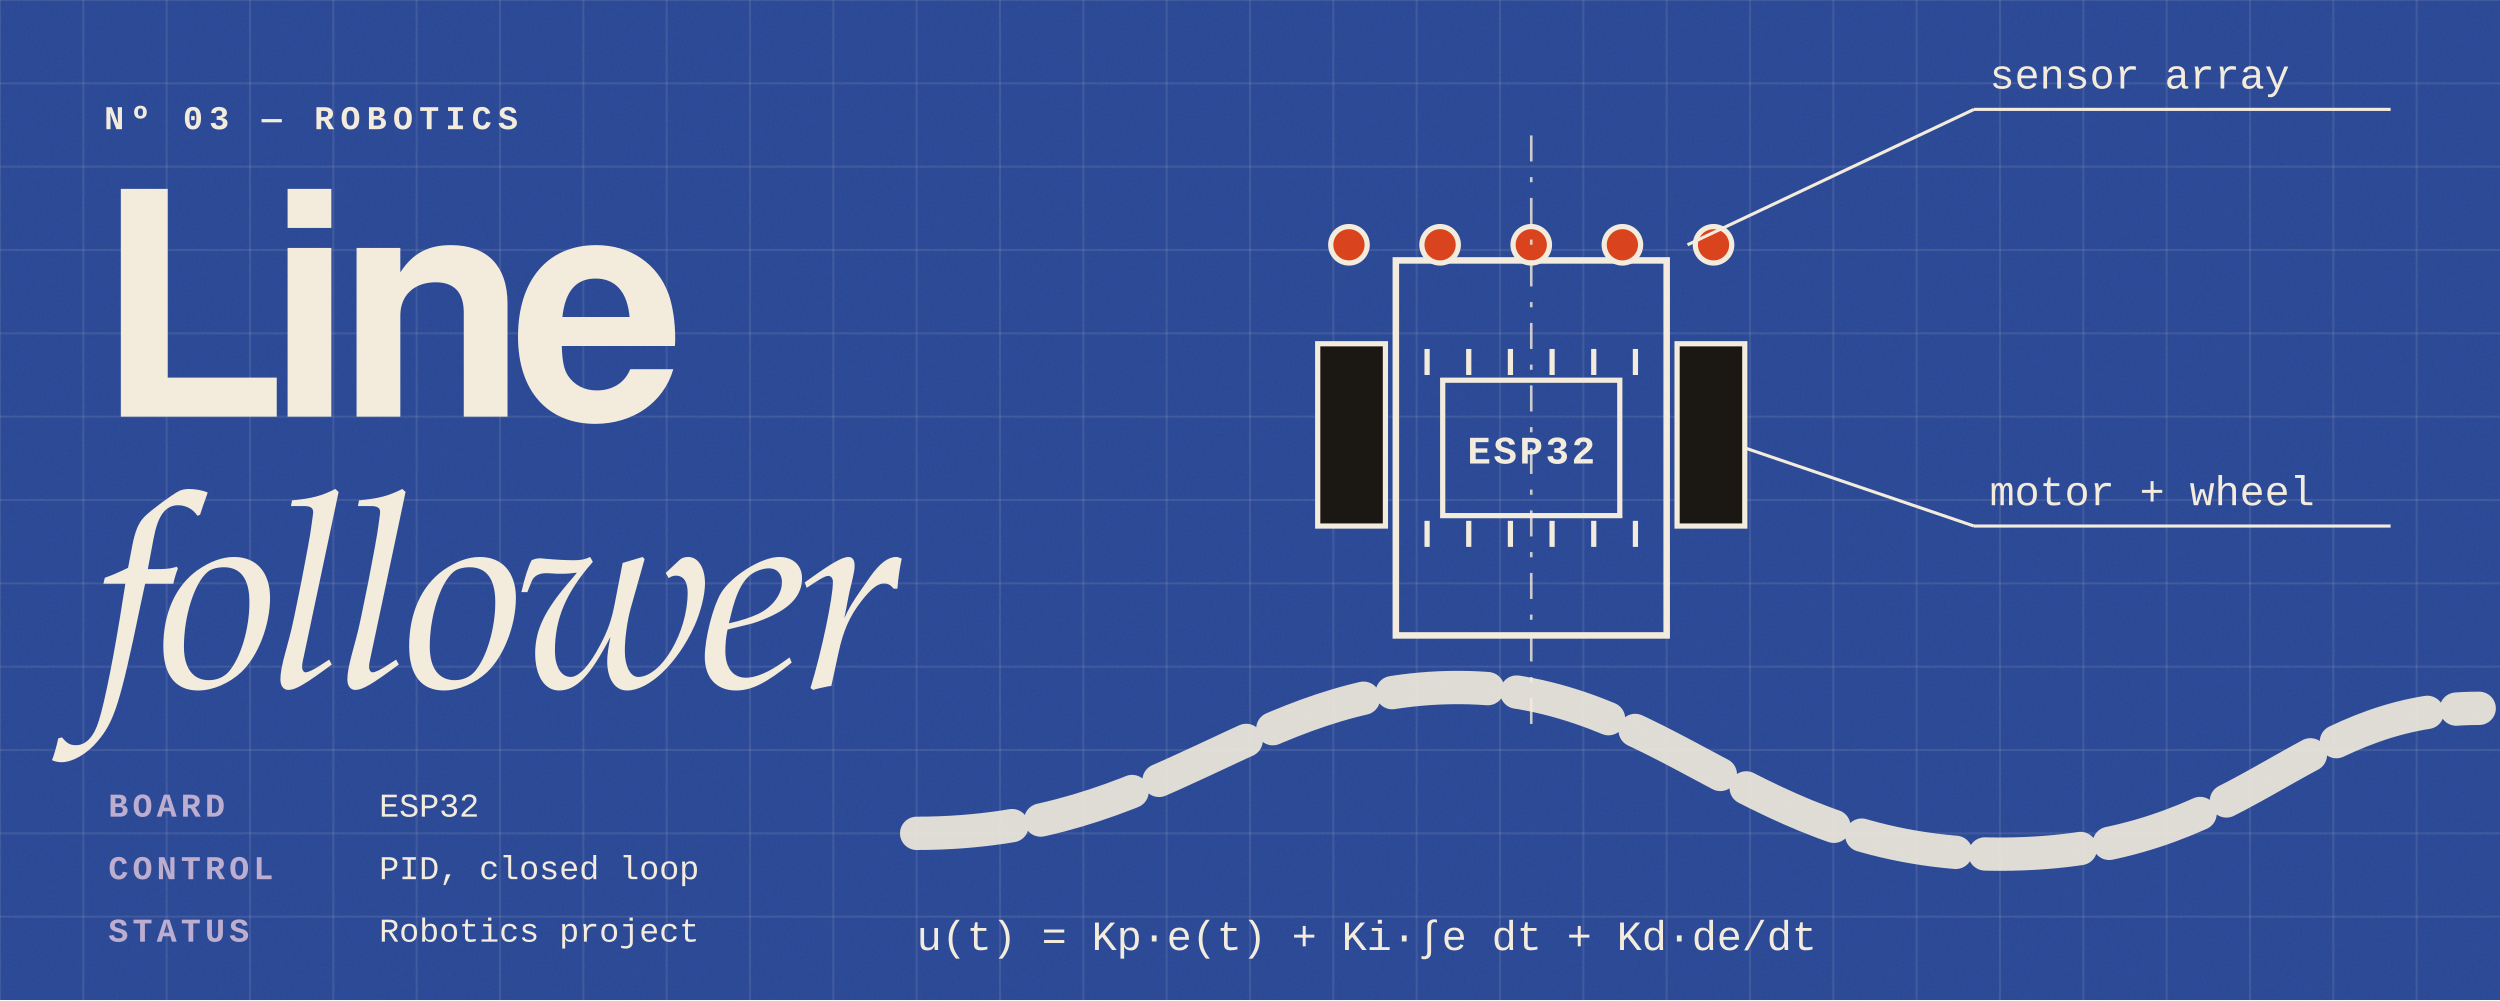
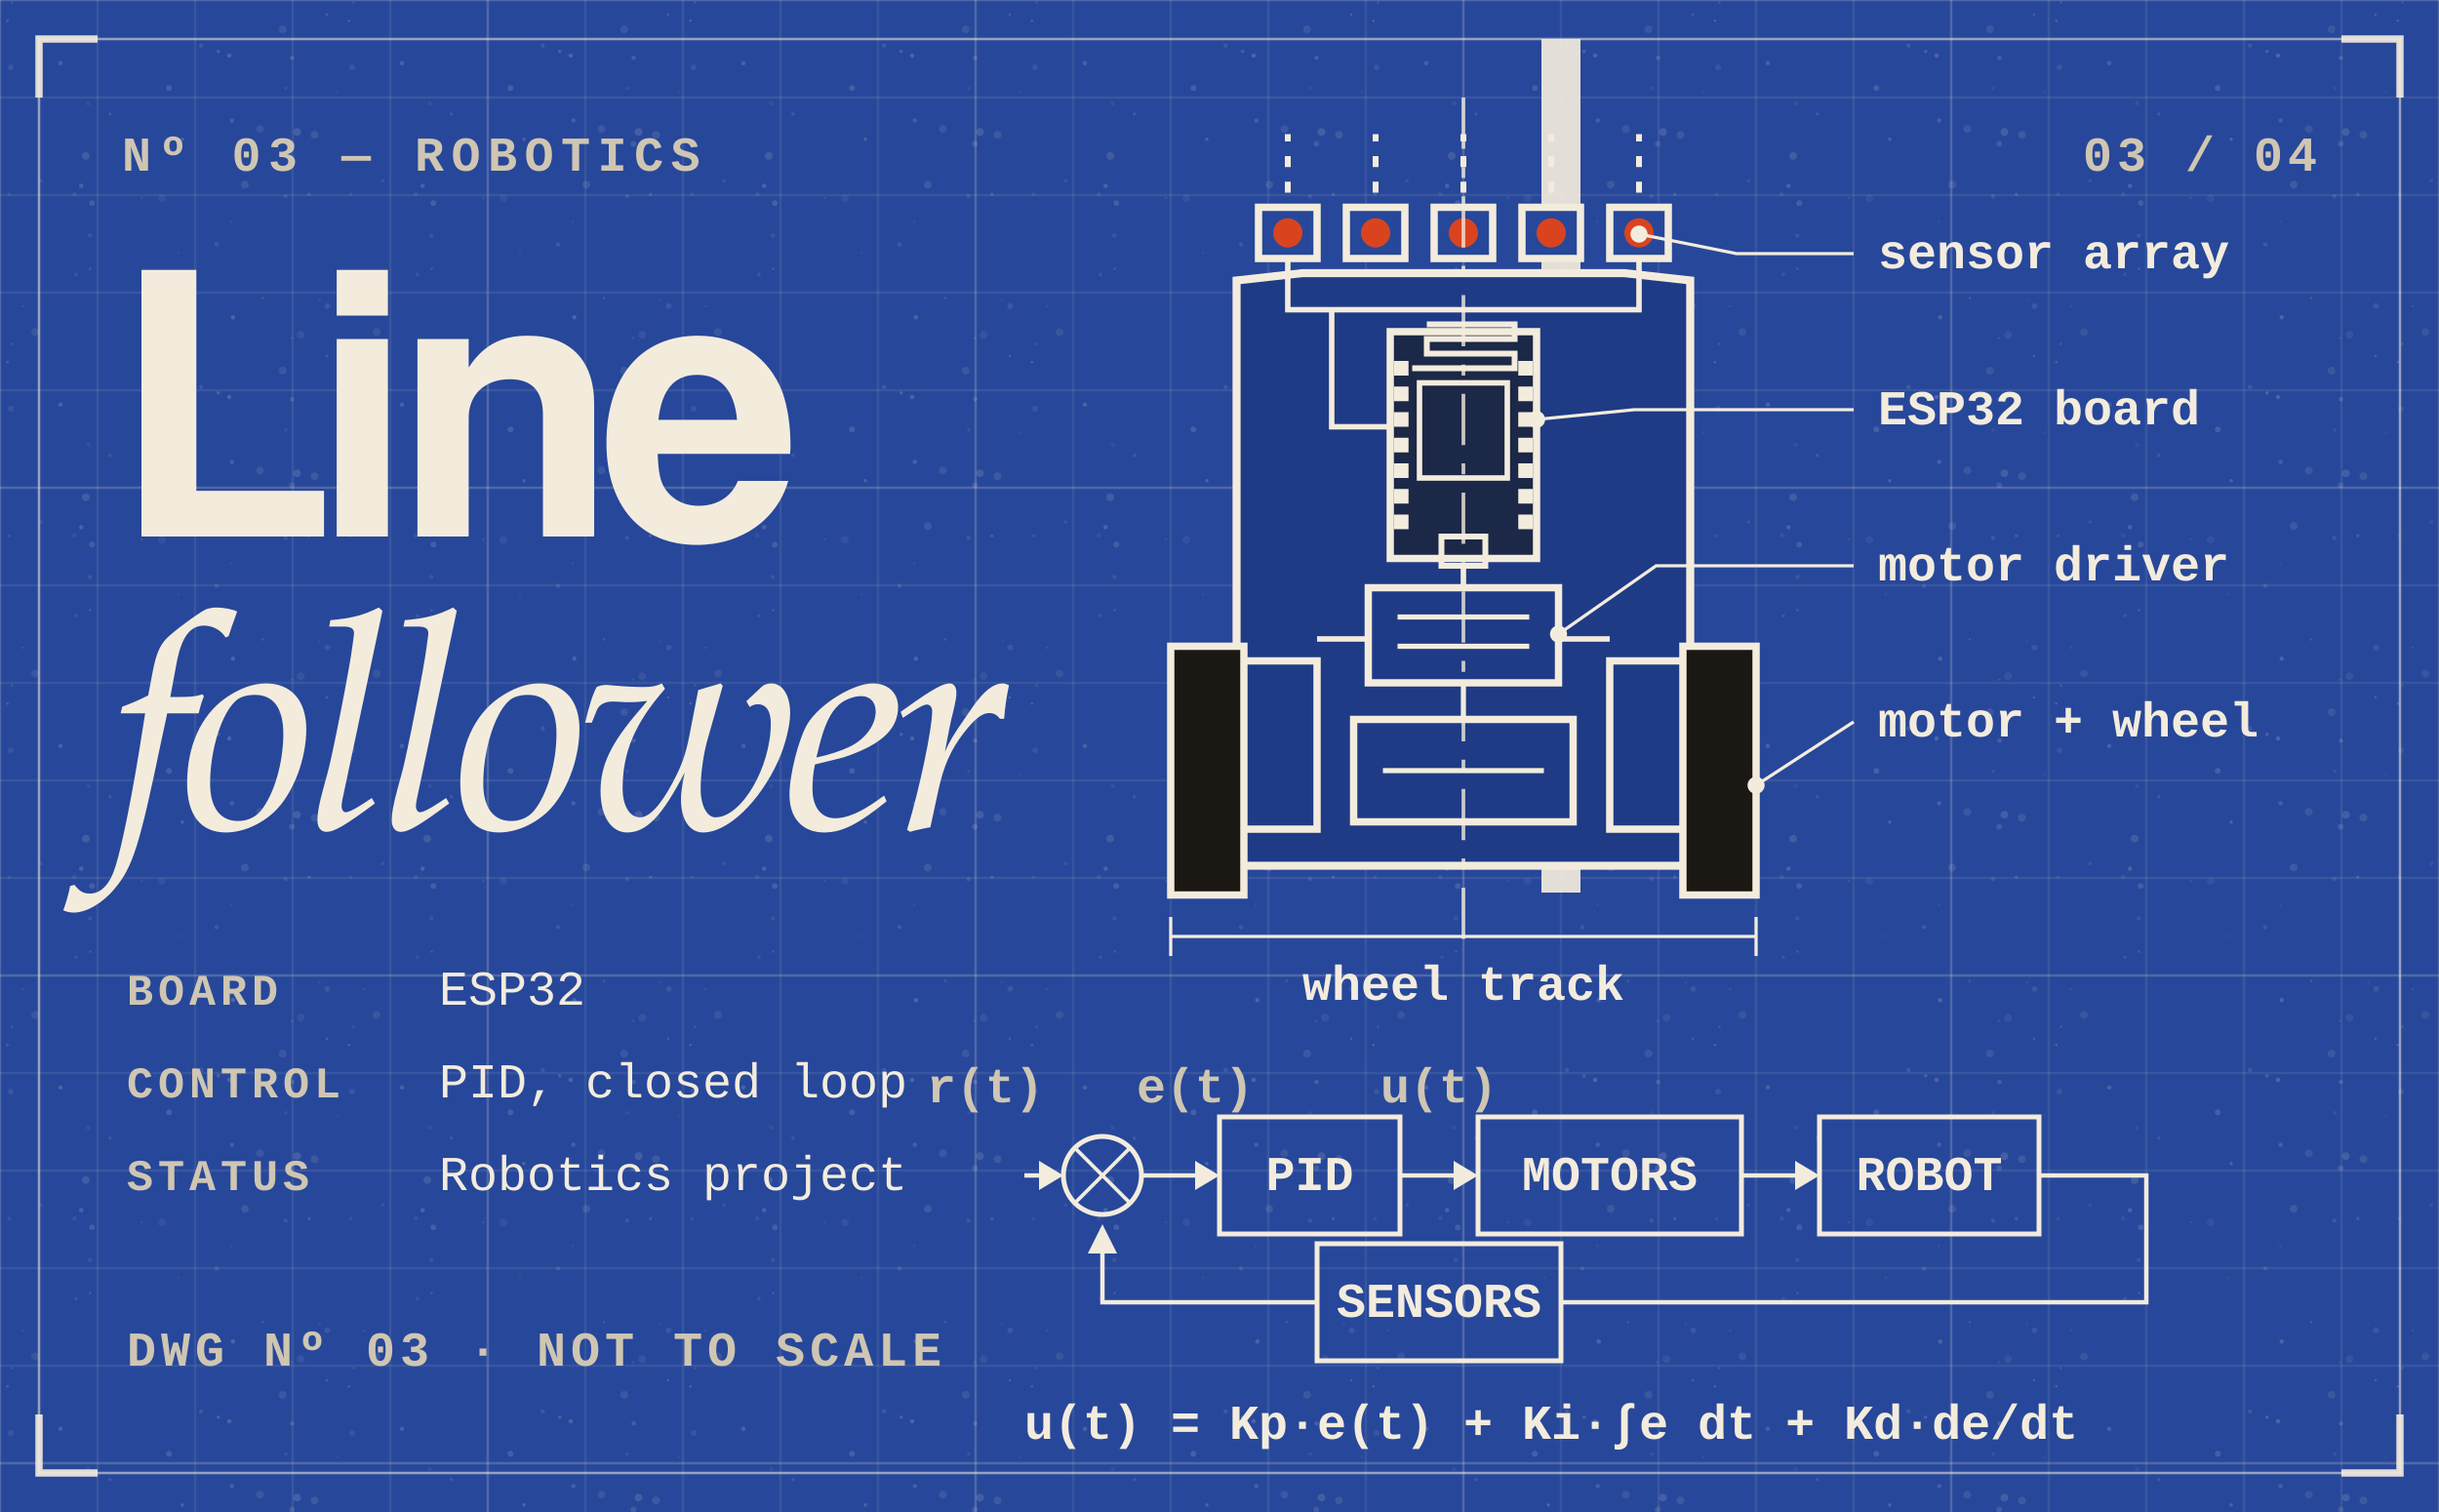
- <svg xmlns="http://www.w3.org/2000/svg" viewBox="0 0 1200 480" width="1200" height="480" role="img" aria-labelledby="t d">
-   <style>@keyframes sw{0%,100%{transform:rotate(-3.5deg)}50%{transform:rotate(3.5deg)}}.sway{transform-origin:0 0;animation:sw 7s ease-in-out infinite}@keyframes fl{to{stroke-dashoffset:-60}}.track{animation:fl 6s linear infinite}@media (prefers-reduced-motion: reduce){*{animation:none!important}}</style>
+ <svg xmlns="http://www.w3.org/2000/svg" viewBox="0 0 1000 620" width="1000" height="620" role="img" aria-labelledby="t d">
+   <style>@keyframes bm{to{stroke-dashoffset:-14}}.beam{animation:bm 1.6s linear infinite}@media (prefers-reduced-motion: reduce){*{animation:none!important}}</style>
  <defs>
-     <filter id="grain" x="0" y="0" width="100%" height="100%">
-       <feTurbulence type="fractalNoise" baseFrequency=".85" numOctaves="2" seed="4" result="n" />
-       <feColorMatrix in="n" type="matrix" values="0 0 0 0 .25  0 0 0 0 .2  0 0 0 0 .1  0 0 0 .11 0" />
-     </filter>
+     <pattern id="sp3" width="140" height="140" patternUnits="userSpaceOnUse">
+       <circle cx="33.3" cy="76.2" r="0.9" fill="#F3ECDD" fill-opacity="0.17" />
+       <circle cx="66.4" cy="81.3" r="1.6" fill="#F3ECDD" fill-opacity="0.06" />
+       <circle cx="117.2" cy="36.3" r="0.7" fill="#F3ECDD" fill-opacity="0.08" />
+       <circle cx="100.4" cy="75.7" r="1.6" fill="#F3ECDD" fill-opacity="0.11" />
+       <circle cx="89.5" cy="21.1" r="0.7" fill="#F3ECDD" fill-opacity="0.16" />
+       <circle cx="73.2" cy="103.8" r="0.5" fill="#F3ECDD" fill-opacity="0.07" />
+       <circle cx="134.0" cy="6.0" r="0.5" fill="#F3ECDD" fill-opacity="0.16" />
+       <circle cx="37.7" cy="83.3" r="1.2" fill="#F3ECDD" fill-opacity="0.14" />
+       <circle cx="129.0" cy="55.3" r="1.6" fill="#F3ECDD" fill-opacity="0.11" />
+       <circle cx="131.0" cy="123.0" r="0.5" fill="#F3ECDD" fill-opacity="0.06" />
+       <circle cx="69.3" cy="36.1" r="1.2" fill="#F3ECDD" fill-opacity="0.15" />
+       <circle cx="119.7" cy="59.0" r="1.2" fill="#F3ECDD" fill-opacity="0.13" />
+       <circle cx="74.8" cy="57.1" r="0.7" fill="#F3ECDD" fill-opacity="0.17" />
+       <circle cx="95.5" cy="130.1" r="0.9" fill="#F3ECDD" fill-opacity="0.18" />
+       <circle cx="94.0" cy="22.8" r="0.9" fill="#F3ECDD" fill-opacity="0.18" />
+       <circle cx="126.7" cy="79.7" r="0.7" fill="#F3ECDD" fill-opacity="0.13" />
+       <circle cx="138.3" cy="37.4" r="0.5" fill="#F3ECDD" fill-opacity="0.06" />
+       <circle cx="119.6" cy="138.6" r="0.5" fill="#F3ECDD" fill-opacity="0.10" />
+       <circle cx="9.3" cy="125.6" r="0.5" fill="#F3ECDD" fill-opacity="0.09" />
+       <circle cx="107.6" cy="122.2" r="0.5" fill="#F3ECDD" fill-opacity="0.13" />
+       <circle cx="106.6" cy="52.9" r="1.6" fill="#F3ECDD" fill-opacity="0.10" />
+       <circle cx="123.3" cy="137.3" r="1.6" fill="#F3ECDD" fill-opacity="0.08" />
+       <circle cx="5.0" cy="1.0" r="0.5" fill="#F3ECDD" fill-opacity="0.13" />
+       <circle cx="4.4" cy="27.6" r="1.2" fill="#F3ECDD" fill-opacity="0.09" />
+       <circle cx="36.9" cy="96.6" r="0.9" fill="#F3ECDD" fill-opacity="0.09" />
+       <circle cx="134.2" cy="125.5" r="1.2" fill="#F3ECDD" fill-opacity="0.10" />
+       <circle cx="121.8" cy="54.1" r="1.6" fill="#F3ECDD" fill-opacity="0.14" />
+       <circle cx="14.4" cy="136.2" r="1.6" fill="#F3ECDD" fill-opacity="0.09" />
+       <circle cx="88.8" cy="100.2" r="0.9" fill="#F3ECDD" fill-opacity="0.11" />
+       <circle cx="36.2" cy="42.4" r="0.9" fill="#F3ECDD" fill-opacity="0.06" />
+       <circle cx="58.1" cy="81.2" r="0.5" fill="#F3ECDD" fill-opacity="0.10" />
+       <circle cx="82.5" cy="18.7" r="0.9" fill="#F3ECDD" fill-opacity="0.11" />
+       <circle cx="95.1" cy="49.4" r="0.9" fill="#F3ECDD" fill-opacity="0.15" />
+       <circle cx="3.1" cy="8.5" r="0.5" fill="#F3ECDD" fill-opacity="0.18" />
+       <circle cx="35.2" cy="63.9" r="1.6" fill="#F3ECDD" fill-opacity="0.13" />
+       <circle cx="24.8" cy="25.9" r="0.9" fill="#F3ECDD" fill-opacity="0.16" />
+       <circle cx="37.0" cy="110.2" r="0.5" fill="#F3ECDD" fill-opacity="0.15" />
+       <circle cx="3.8" cy="79.7" r="0.7" fill="#F3ECDD" fill-opacity="0.09" />
+       <circle cx="31.2" cy="112.5" r="0.7" fill="#F3ECDD" fill-opacity="0.10" />
+       <circle cx="94.9" cy="90.9" r="0.5" fill="#F3ECDD" fill-opacity="0.07" />
+       <circle cx="45.1" cy="46.7" r="0.7" fill="#F3ECDD" fill-opacity="0.11" />
+       <circle cx="119.8" cy="23.7" r="0.9" fill="#F3ECDD" fill-opacity="0.15" />
+       <circle cx="30.5" cy="79.6" r="0.9" fill="#F3ECDD" fill-opacity="0.08" />
+       <circle cx="16.9" cy="74.1" r="0.7" fill="#F3ECDD" fill-opacity="0.09" />
+       <circle cx="117.1" cy="80.5" r="0.9" fill="#F3ECDD" fill-opacity="0.10" />
+       <circle cx="115.9" cy="12.0" r="1.6" fill="#F3ECDD" fill-opacity="0.10" />
+     </pattern>
  </defs>
-   <rect width="1200" height="480" fill="#27479A" />
-   <rect width="1200" height="480" filter="url(#grain)" />
-   <line x1="0" y1="0" x2="0" y2="480" stroke="#F3ECDD" stroke-opacity=".10" />
-   <line x1="40" y1="0" x2="40" y2="480" stroke="#F3ECDD" stroke-opacity=".10" />
-   <line x1="80" y1="0" x2="80" y2="480" stroke="#F3ECDD" stroke-opacity=".10" />
-   <line x1="120" y1="0" x2="120" y2="480" stroke="#F3ECDD" stroke-opacity=".10" />
-   <line x1="160" y1="0" x2="160" y2="480" stroke="#F3ECDD" stroke-opacity=".10" />
-   <line x1="200" y1="0" x2="200" y2="480" stroke="#F3ECDD" stroke-opacity=".10" />
-   <line x1="240" y1="0" x2="240" y2="480" stroke="#F3ECDD" stroke-opacity=".10" />
-   <line x1="280" y1="0" x2="280" y2="480" stroke="#F3ECDD" stroke-opacity=".10" />
-   <line x1="320" y1="0" x2="320" y2="480" stroke="#F3ECDD" stroke-opacity=".10" />
-   <line x1="360" y1="0" x2="360" y2="480" stroke="#F3ECDD" stroke-opacity=".10" />
-   <line x1="400" y1="0" x2="400" y2="480" stroke="#F3ECDD" stroke-opacity=".10" />
-   <line x1="440" y1="0" x2="440" y2="480" stroke="#F3ECDD" stroke-opacity=".10" />
-   <line x1="480" y1="0" x2="480" y2="480" stroke="#F3ECDD" stroke-opacity=".10" />
-   <line x1="520" y1="0" x2="520" y2="480" stroke="#F3ECDD" stroke-opacity=".10" />
-   <line x1="560" y1="0" x2="560" y2="480" stroke="#F3ECDD" stroke-opacity=".10" />
-   <line x1="600" y1="0" x2="600" y2="480" stroke="#F3ECDD" stroke-opacity=".10" />
-   <line x1="640" y1="0" x2="640" y2="480" stroke="#F3ECDD" stroke-opacity=".10" />
-   <line x1="680" y1="0" x2="680" y2="480" stroke="#F3ECDD" stroke-opacity=".10" />
-   <line x1="720" y1="0" x2="720" y2="480" stroke="#F3ECDD" stroke-opacity=".10" />
-   <line x1="760" y1="0" x2="760" y2="480" stroke="#F3ECDD" stroke-opacity=".10" />
-   <line x1="800" y1="0" x2="800" y2="480" stroke="#F3ECDD" stroke-opacity=".10" />
-   <line x1="840" y1="0" x2="840" y2="480" stroke="#F3ECDD" stroke-opacity=".10" />
-   <line x1="880" y1="0" x2="880" y2="480" stroke="#F3ECDD" stroke-opacity=".10" />
-   <line x1="920" y1="0" x2="920" y2="480" stroke="#F3ECDD" stroke-opacity=".10" />
-   <line x1="960" y1="0" x2="960" y2="480" stroke="#F3ECDD" stroke-opacity=".10" />
-   <line x1="1000" y1="0" x2="1000" y2="480" stroke="#F3ECDD" stroke-opacity=".10" />
-   <line x1="1040" y1="0" x2="1040" y2="480" stroke="#F3ECDD" stroke-opacity=".10" />
-   <line x1="1080" y1="0" x2="1080" y2="480" stroke="#F3ECDD" stroke-opacity=".10" />
-   <line x1="1120" y1="0" x2="1120" y2="480" stroke="#F3ECDD" stroke-opacity=".10" />
-   <line x1="1160" y1="0" x2="1160" y2="480" stroke="#F3ECDD" stroke-opacity=".10" />
-   <line x1="0" y1="0" x2="1200" y2="0" stroke="#F3ECDD" stroke-opacity=".10" />
-   <line x1="0" y1="40" x2="1200" y2="40" stroke="#F3ECDD" stroke-opacity=".10" />
-   <line x1="0" y1="80" x2="1200" y2="80" stroke="#F3ECDD" stroke-opacity=".10" />
-   <line x1="0" y1="120" x2="1200" y2="120" stroke="#F3ECDD" stroke-opacity=".10" />
-   <line x1="0" y1="160" x2="1200" y2="160" stroke="#F3ECDD" stroke-opacity=".10" />
-   <line x1="0" y1="200" x2="1200" y2="200" stroke="#F3ECDD" stroke-opacity=".10" />
-   <line x1="0" y1="240" x2="1200" y2="240" stroke="#F3ECDD" stroke-opacity=".10" />
-   <line x1="0" y1="280" x2="1200" y2="280" stroke="#F3ECDD" stroke-opacity=".10" />
-   <line x1="0" y1="320" x2="1200" y2="320" stroke="#F3ECDD" stroke-opacity=".10" />
-   <line x1="0" y1="360" x2="1200" y2="360" stroke="#F3ECDD" stroke-opacity=".10" />
-   <line x1="0" y1="400" x2="1200" y2="400" stroke="#F3ECDD" stroke-opacity=".10" />
-   <line x1="0" y1="440" x2="1200" y2="440" stroke="#F3ECDD" stroke-opacity=".10" />
-   <text x="50" y="62" font-family="ui-monospace,'SF Mono',Menlo,Consolas,'Liberation Mono','DejaVu Sans Mono',monospace" font-size="16" font-weight="700" fill="#F3ECDD" text-anchor="start" letter-spacing="3">Nº 03 — ROBOTICS</text>
-   <text x="46" y="200" font-family="'Helvetica Neue',Helvetica,'Arial Nova',Arial,'Inter',sans-serif" font-size="150" font-weight="700" fill="#F3ECDD" text-anchor="start" letter-spacing="-8">Line</text>
-   <text x="46" y="330" font-family="'Iowan Old Style','Palatino Linotype',Palatino,'Book Antiqua','Charter','Bitstream Charter',Georgia,serif" font-size="130" font-weight="400" fill="#F3ECDD" text-anchor="start" letter-spacing="-4" font-style="italic">follower</text>
-   <text x="52" y="392" font-family="ui-monospace,'SF Mono',Menlo,Consolas,'Liberation Mono','DejaVu Sans Mono',monospace" font-size="16" font-weight="700" fill="#BDAED0" text-anchor="start" letter-spacing="2">BOARD</text>
-   <text x="182" y="392" font-family="ui-monospace,'SF Mono',Menlo,Consolas,'Liberation Mono','DejaVu Sans Mono',monospace" font-size="16" font-weight="400" fill="#F3ECDD" text-anchor="start" letter-spacing="0">ESP32</text>
-   <text x="52" y="422" font-family="ui-monospace,'SF Mono',Menlo,Consolas,'Liberation Mono','DejaVu Sans Mono',monospace" font-size="16" font-weight="700" fill="#BDAED0" text-anchor="start" letter-spacing="2">CONTROL</text>
-   <text x="182" y="422" font-family="ui-monospace,'SF Mono',Menlo,Consolas,'Liberation Mono','DejaVu Sans Mono',monospace" font-size="16" font-weight="400" fill="#F3ECDD" text-anchor="start" letter-spacing="0">PID, closed loop</text>
-   <text x="52" y="452" font-family="ui-monospace,'SF Mono',Menlo,Consolas,'Liberation Mono','DejaVu Sans Mono',monospace" font-size="16" font-weight="700" fill="#BDAED0" text-anchor="start" letter-spacing="2">STATUS</text>
-   <text x="182" y="452" font-family="ui-monospace,'SF Mono',Menlo,Consolas,'Liberation Mono','DejaVu Sans Mono',monospace" font-size="16" font-weight="400" fill="#F3ECDD" text-anchor="start" letter-spacing="0">Robotics project</text>
-   <path class="track" d="M440 400 C 560 400 600 330 700 330 S 840 410 960 410 S 1100 340 1190 340" fill="none" stroke="#F3ECDD" stroke-width="16" stroke-linecap="round" stroke-dasharray="46 14" stroke-opacity=".9" />
-   <g transform="translate(735 215) scale(1.25)">
-     <g class="sway">
-       <rect x="-52" y="-72" width="104" height="144" fill="none" stroke="#F3ECDD" stroke-width="2.5" />
-       <rect x="-82" y="-40" width="26" height="70" fill="#1B1814" stroke="#F3ECDD" stroke-width="2" />
-       <rect x="56" y="-40" width="26" height="70" fill="#1B1814" stroke="#F3ECDD" stroke-width="2" />
-       <rect x="-34" y="-26" width="68" height="52" fill="none" stroke="#F3ECDD" stroke-width="2" />
-       <line x1="-40" y1="-28" x2="-40" y2="-38" stroke="#F3ECDD" stroke-width="2" />
-       <line x1="-40" y1="28" x2="-40" y2="38" stroke="#F3ECDD" stroke-width="2" />
-       <line x1="-24" y1="-28" x2="-24" y2="-38" stroke="#F3ECDD" stroke-width="2" />
-       <line x1="-24" y1="28" x2="-24" y2="38" stroke="#F3ECDD" stroke-width="2" />
-       <line x1="-8" y1="-28" x2="-8" y2="-38" stroke="#F3ECDD" stroke-width="2" />
-       <line x1="-8" y1="28" x2="-8" y2="38" stroke="#F3ECDD" stroke-width="2" />
-       <line x1="8" y1="-28" x2="8" y2="-38" stroke="#F3ECDD" stroke-width="2" />
-       <line x1="8" y1="28" x2="8" y2="38" stroke="#F3ECDD" stroke-width="2" />
-       <line x1="24" y1="-28" x2="24" y2="-38" stroke="#F3ECDD" stroke-width="2" />
-       <line x1="24" y1="28" x2="24" y2="38" stroke="#F3ECDD" stroke-width="2" />
-       <line x1="40" y1="-28" x2="40" y2="-38" stroke="#F3ECDD" stroke-width="2" />
-       <line x1="40" y1="28" x2="40" y2="38" stroke="#F3ECDD" stroke-width="2" />
-       <text x="0" y="6" font-family="ui-monospace,'SF Mono',Menlo,Consolas,'Liberation Mono','DejaVu Sans Mono',monospace" font-size="15" font-weight="700" fill="#F3ECDD" text-anchor="middle" letter-spacing="1">ESP32</text>
-       <circle cx="-70" cy="-78" r="7" fill="#D9441F" stroke="#F3ECDD" stroke-width="2" />
-       <circle cx="-35" cy="-78" r="7" fill="#D9441F" stroke="#F3ECDD" stroke-width="2" />
-       <circle cx="0" cy="-78" r="7" fill="#D9441F" stroke="#F3ECDD" stroke-width="2" />
-       <circle cx="35" cy="-78" r="7" fill="#D9441F" stroke="#F3ECDD" stroke-width="2" />
-       <circle cx="70" cy="-78" r="7" fill="#D9441F" stroke="#F3ECDD" stroke-width="2" />
-       <line x1="0" y1="-120" x2="0" y2="110" stroke="#F3ECDD" stroke-width="1" stroke-dasharray="10 6 2 6" stroke-opacity=".8" />
-     </g>
-     <line x1="60" y1="-78" x2="170" y2="-130" stroke="#F3ECDD" stroke-width="1.2" />
-     <line x1="170" y1="-130" x2="330" y2="-130" stroke="#F3ECDD" stroke-width="1.2" />
-     <text x="176" y="-138" font-family="ui-monospace,'SF Mono',Menlo,Consolas,'Liberation Mono','DejaVu Sans Mono',monospace" font-size="16" font-weight="500" fill="#F3ECDD" text-anchor="start" letter-spacing="0">sensor array</text>
-     <line x1="82" y1="0" x2="170" y2="30" stroke="#F3ECDD" stroke-width="1.2" />
-     <line x1="170" y1="30" x2="330" y2="30" stroke="#F3ECDD" stroke-width="1.2" />
-     <text x="176" y="22" font-family="ui-monospace,'SF Mono',Menlo,Consolas,'Liberation Mono','DejaVu Sans Mono',monospace" font-size="16" font-weight="500" fill="#F3ECDD" text-anchor="start" letter-spacing="0">motor + wheel</text>
+   <rect width="1000" height="620" fill="#27479A" />
+   <rect width="1000" height="620" fill="url(#sp3)" />
+   <line x1="0" y1="0" x2="0" y2="620" stroke="#F3ECDD" stroke-opacity="0.2" />
+   <line x1="40" y1="0" x2="40" y2="620" stroke="#F3ECDD" stroke-opacity="0.09" />
+   <line x1="80" y1="0" x2="80" y2="620" stroke="#F3ECDD" stroke-opacity="0.09" />
+   <line x1="120" y1="0" x2="120" y2="620" stroke="#F3ECDD" stroke-opacity="0.09" />
+   <line x1="160" y1="0" x2="160" y2="620" stroke="#F3ECDD" stroke-opacity="0.09" />
+   <line x1="200" y1="0" x2="200" y2="620" stroke="#F3ECDD" stroke-opacity="0.2" />
+   <line x1="240" y1="0" x2="240" y2="620" stroke="#F3ECDD" stroke-opacity="0.09" />
+   <line x1="280" y1="0" x2="280" y2="620" stroke="#F3ECDD" stroke-opacity="0.09" />
+   <line x1="320" y1="0" x2="320" y2="620" stroke="#F3ECDD" stroke-opacity="0.09" />
+   <line x1="360" y1="0" x2="360" y2="620" stroke="#F3ECDD" stroke-opacity="0.09" />
+   <line x1="400" y1="0" x2="400" y2="620" stroke="#F3ECDD" stroke-opacity="0.2" />
+   <line x1="440" y1="0" x2="440" y2="620" stroke="#F3ECDD" stroke-opacity="0.09" />
+   <line x1="480" y1="0" x2="480" y2="620" stroke="#F3ECDD" stroke-opacity="0.09" />
+   <line x1="520" y1="0" x2="520" y2="620" stroke="#F3ECDD" stroke-opacity="0.09" />
+   <line x1="560" y1="0" x2="560" y2="620" stroke="#F3ECDD" stroke-opacity="0.09" />
+   <line x1="600" y1="0" x2="600" y2="620" stroke="#F3ECDD" stroke-opacity="0.2" />
+   <line x1="640" y1="0" x2="640" y2="620" stroke="#F3ECDD" stroke-opacity="0.09" />
+   <line x1="680" y1="0" x2="680" y2="620" stroke="#F3ECDD" stroke-opacity="0.09" />
+   <line x1="720" y1="0" x2="720" y2="620" stroke="#F3ECDD" stroke-opacity="0.09" />
+   <line x1="760" y1="0" x2="760" y2="620" stroke="#F3ECDD" stroke-opacity="0.09" />
+   <line x1="800" y1="0" x2="800" y2="620" stroke="#F3ECDD" stroke-opacity="0.2" />
+   <line x1="840" y1="0" x2="840" y2="620" stroke="#F3ECDD" stroke-opacity="0.09" />
+   <line x1="880" y1="0" x2="880" y2="620" stroke="#F3ECDD" stroke-opacity="0.09" />
+   <line x1="920" y1="0" x2="920" y2="620" stroke="#F3ECDD" stroke-opacity="0.09" />
+   <line x1="960" y1="0" x2="960" y2="620" stroke="#F3ECDD" stroke-opacity="0.09" />
+   <line x1="1000" y1="0" x2="1000" y2="620" stroke="#F3ECDD" stroke-opacity="0.2" />
+   <line x1="0" y1="0" x2="1000" y2="0" stroke="#F3ECDD" stroke-opacity="0.2" />
+   <line x1="0" y1="40" x2="1000" y2="40" stroke="#F3ECDD" stroke-opacity="0.09" />
+   <line x1="0" y1="80" x2="1000" y2="80" stroke="#F3ECDD" stroke-opacity="0.09" />
+   <line x1="0" y1="120" x2="1000" y2="120" stroke="#F3ECDD" stroke-opacity="0.09" />
+   <line x1="0" y1="160" x2="1000" y2="160" stroke="#F3ECDD" stroke-opacity="0.09" />
+   <line x1="0" y1="200" x2="1000" y2="200" stroke="#F3ECDD" stroke-opacity="0.2" />
+   <line x1="0" y1="240" x2="1000" y2="240" stroke="#F3ECDD" stroke-opacity="0.09" />
+   <line x1="0" y1="280" x2="1000" y2="280" stroke="#F3ECDD" stroke-opacity="0.09" />
+   <line x1="0" y1="320" x2="1000" y2="320" stroke="#F3ECDD" stroke-opacity="0.09" />
+   <line x1="0" y1="360" x2="1000" y2="360" stroke="#F3ECDD" stroke-opacity="0.09" />
+   <line x1="0" y1="400" x2="1000" y2="400" stroke="#F3ECDD" stroke-opacity="0.2" />
+   <line x1="0" y1="440" x2="1000" y2="440" stroke="#F3ECDD" stroke-opacity="0.09" />
+   <line x1="0" y1="480" x2="1000" y2="480" stroke="#F3ECDD" stroke-opacity="0.09" />
+   <line x1="0" y1="520" x2="1000" y2="520" stroke="#F3ECDD" stroke-opacity="0.09" />
+   <line x1="0" y1="560" x2="1000" y2="560" stroke="#F3ECDD" stroke-opacity="0.09" />
+   <line x1="0" y1="600" x2="1000" y2="600" stroke="#F3ECDD" stroke-opacity="0.2" />
+   <rect x="16" y="16" width="968" height="588" fill="none" stroke="#F3ECDD" stroke-opacity="0.55" stroke-width="1" />
+   <g stroke="#F3ECDD" stroke-width="3" stroke-opacity=".9">
+     <path d="M16 40V16H40" fill="none" />
+     <path d="M984 40V16H960" fill="none" />
+     <path d="M16 580V604H40" fill="none" />
+     <path d="M984 580V604H960" fill="none" />
  </g>
-   <text x="440" y="456" font-family="ui-monospace,'SF Mono',Menlo,Consolas,'Liberation Mono','DejaVu Sans Mono',monospace" font-size="20" font-weight="500" fill="#F3ECDD" text-anchor="start" letter-spacing="0">u(t) = Kp·e(t) + Ki·∫e dt + Kd·de/dt</text>
+   <text x="50" y="70" font-family="ui-monospace,'SF Mono',Menlo,Consolas,'Liberation Mono','DejaVu Sans Mono',monospace" font-size="20" font-weight="700" fill="#CFC6B2" text-anchor="start" letter-spacing="3">Nº 03 — ROBOTICS</text>
+   <text x="46" y="220" font-family="'Helvetica Neue',Helvetica,'Arial Nova',Arial,'Inter',sans-serif" font-size="150" font-weight="700" fill="#F3ECDD" text-anchor="start" letter-spacing="-8">Line</text>
+   <text x="46" y="340" font-family="'Iowan Old Style','Palatino Linotype',Palatino,'Book Antiqua','Charter','Bitstream Charter',Georgia,serif" font-size="124" font-weight="400" fill="#F3ECDD" text-anchor="start" letter-spacing="-4" font-style="italic">follower</text>
+   <text x="52" y="412" font-family="ui-monospace,'SF Mono',Menlo,Consolas,'Liberation Mono','DejaVu Sans Mono',monospace" font-size="18" font-weight="700" fill="#CFC6B2" text-anchor="start" letter-spacing="2">BOARD</text>
+   <text x="180" y="412" font-family="ui-monospace,'SF Mono',Menlo,Consolas,'Liberation Mono','DejaVu Sans Mono',monospace" font-size="20" font-weight="400" fill="#F3ECDD" text-anchor="start" letter-spacing="0">ESP32</text>
+   <text x="52" y="450" font-family="ui-monospace,'SF Mono',Menlo,Consolas,'Liberation Mono','DejaVu Sans Mono',monospace" font-size="18" font-weight="700" fill="#CFC6B2" text-anchor="start" letter-spacing="2">CONTROL</text>
+   <text x="180" y="450" font-family="ui-monospace,'SF Mono',Menlo,Consolas,'Liberation Mono','DejaVu Sans Mono',monospace" font-size="20" font-weight="400" fill="#F3ECDD" text-anchor="start" letter-spacing="0">PID, closed loop</text>
+   <text x="52" y="488" font-family="ui-monospace,'SF Mono',Menlo,Consolas,'Liberation Mono','DejaVu Sans Mono',monospace" font-size="18" font-weight="700" fill="#CFC6B2" text-anchor="start" letter-spacing="2">STATUS</text>
+   <text x="180" y="488" font-family="ui-monospace,'SF Mono',Menlo,Consolas,'Liberation Mono','DejaVu Sans Mono',monospace" font-size="20" font-weight="400" fill="#F3ECDD" text-anchor="start" letter-spacing="0">Robotics project</text>
+   <text x="52" y="560" font-family="ui-monospace,'SF Mono',Menlo,Consolas,'Liberation Mono','DejaVu Sans Mono',monospace" font-size="20" font-weight="700" fill="#CFC6B2" text-anchor="start" letter-spacing="2">DWG Nº 03 · NOT TO SCALE</text>
+   <path d="M640 366V16" fill="none" stroke="#F3ECDD" stroke-width="16" stroke-opacity=".92" />
+   <g transform="translate(600 232) scale(1.5)">
+     <polygon points="-62,-78 -44,-80 44,-80 62,-78 62,82 -62,82" fill="#1F3B86" stroke="#F3ECDD" stroke-width="2.2" />
+     <rect x="-56" y="-98" width="16" height="14" fill="#27479A" stroke="#F3ECDD" stroke-width="2" />
+     <circle cx="-48" cy="-91" r="4" fill="#D9441F" />
+     <line x1="-48" y1="-102" x2="-48" y2="-118" stroke="#F3ECDD" stroke-width="1.6" stroke-dasharray="3 4" class="beam" />
+     <rect x="-32" y="-98" width="16" height="14" fill="#27479A" stroke="#F3ECDD" stroke-width="2" />
+     <circle cx="-24" cy="-91" r="4" fill="#D9441F" />
+     <line x1="-24" y1="-102" x2="-24" y2="-118" stroke="#F3ECDD" stroke-width="1.6" stroke-dasharray="3 4" class="beam" />
+     <rect x="-8" y="-98" width="16" height="14" fill="#27479A" stroke="#F3ECDD" stroke-width="2" />
+     <circle cx="0" cy="-91" r="4" fill="#D9441F" />
+     <line x1="0" y1="-102" x2="0" y2="-118" stroke="#F3ECDD" stroke-width="1.6" stroke-dasharray="3 4" class="beam" />
+     <rect x="16" y="-98" width="16" height="14" fill="#27479A" stroke="#F3ECDD" stroke-width="2" />
+     <circle cx="24" cy="-91" r="4" fill="#D9441F" />
+     <line x1="24" y1="-102" x2="24" y2="-118" stroke="#F3ECDD" stroke-width="1.6" stroke-dasharray="3 4" class="beam" />
+     <rect x="40" y="-98" width="16" height="14" fill="#27479A" stroke="#F3ECDD" stroke-width="2" />
+     <circle cx="48" cy="-91" r="4" fill="#D9441F" />
+     <line x1="48" y1="-102" x2="48" y2="-118" stroke="#F3ECDD" stroke-width="1.6" stroke-dasharray="3 4" class="beam" />
+     <path d="M-48 -84V-70H48V-84M-36 -70V-38H-20" fill="none" stroke="#F3ECDD" stroke-width="1.5" />
+     <rect x="-20" y="-64" width="40" height="62" fill="#1B1814" fill-opacity=".55" stroke="#F3ECDD" stroke-width="2" />
+     <rect x="-12" y="-50" width="24" height="26" fill="none" stroke="#F3ECDD" stroke-width="1.5" />
+     <rect x="-19" y="-56" width="4" height="4" fill="#F3ECDD" />
+     <rect x="15" y="-56" width="4" height="4" fill="#F3ECDD" />
+     <rect x="-19" y="-49" width="4" height="4" fill="#F3ECDD" />
+     <rect x="15" y="-49" width="4" height="4" fill="#F3ECDD" />
+     <rect x="-19" y="-42" width="4" height="4" fill="#F3ECDD" />
+     <rect x="15" y="-42" width="4" height="4" fill="#F3ECDD" />
+     <rect x="-19" y="-35" width="4" height="4" fill="#F3ECDD" />
+     <rect x="15" y="-35" width="4" height="4" fill="#F3ECDD" />
+     <rect x="-19" y="-28" width="4" height="4" fill="#F3ECDD" />
+     <rect x="15" y="-28" width="4" height="4" fill="#F3ECDD" />
+     <rect x="-19" y="-21" width="4" height="4" fill="#F3ECDD" />
+     <rect x="15" y="-21" width="4" height="4" fill="#F3ECDD" />
+     <rect x="-19" y="-14" width="4" height="4" fill="#F3ECDD" />
+     <rect x="15" y="-14" width="4" height="4" fill="#F3ECDD" />
+     <path d="M-14 -54H14V-58H-10V-62H14V-66H-10" fill="none" stroke="#F3ECDD" stroke-width="1.6" />
+     <rect x="-6" y="-8" width="12" height="8" fill="none" stroke="#F3ECDD" stroke-width="1.6" />
+     <rect x="-26" y="6" width="52" height="26" fill="none" stroke="#F3ECDD" stroke-width="2" />
+     <path d="M-18 14H18M-18 22H18" stroke="#F3ECDD" stroke-width="1.4" />
+     <path d="M-26 20H-40M26 20H40M0 6V0" stroke="#F3ECDD" stroke-width="1.5" fill="none" />
+     <rect x="-30" y="42" width="60" height="28" fill="none" stroke="#F3ECDD" stroke-width="2" />
+     <path d="M-22 56H22M0 42V32" stroke="#F3ECDD" stroke-width="1.4" fill="none" />
+     <rect x="-62" y="26" width="22" height="46" fill="none" stroke="#F3ECDD" stroke-width="2" />
+     <rect x="40" y="26" width="22" height="46" fill="none" stroke="#F3ECDD" stroke-width="2" />
+     <rect x="-80" y="22" width="20" height="68" fill="#1B1814" stroke="#F3ECDD" stroke-width="2" />
+     <rect x="60" y="22" width="20" height="68" fill="#1B1814" stroke="#F3ECDD" stroke-width="2" />
+     <line x1="0" y1="-128" x2="0" y2="104" stroke="#F3ECDD" stroke-width="1" stroke-dasharray="14 5 3 5" stroke-opacity=".8" />
+   </g>
+   <circle cx="672" cy="96" r="3.5" fill="#F3ECDD" />
+   <polyline points="672,96 712,104 760,104" fill="none" stroke="#F3ECDD" stroke-width="1.3" />
+   <text x="770" y="110" font-family="ui-monospace,'SF Mono',Menlo,Consolas,'Liberation Mono','DejaVu Sans Mono',monospace" font-size="20" font-weight="700" fill="#F3ECDD" text-anchor="start" letter-spacing="0">sensor array</text>
+   <circle cx="630" cy="172" r="3.5" fill="#F3ECDD" />
+   <polyline points="630,172 670,168 760,168" fill="none" stroke="#F3ECDD" stroke-width="1.3" />
+   <text x="770" y="174" font-family="ui-monospace,'SF Mono',Menlo,Consolas,'Liberation Mono','DejaVu Sans Mono',monospace" font-size="20" font-weight="700" fill="#F3ECDD" text-anchor="start" letter-spacing="0">ESP32 board</text>
+   <circle cx="639" cy="260" r="3.5" fill="#F3ECDD" />
+   <polyline points="639,260 679,232 760,232" fill="none" stroke="#F3ECDD" stroke-width="1.3" />
+   <text x="770" y="238" font-family="ui-monospace,'SF Mono',Menlo,Consolas,'Liberation Mono','DejaVu Sans Mono',monospace" font-size="20" font-weight="700" fill="#F3ECDD" text-anchor="start" letter-spacing="0">motor driver</text>
+   <circle cx="720" cy="322" r="3.5" fill="#F3ECDD" />
+   <polyline points="720,322 760,296 760,296" fill="none" stroke="#F3ECDD" stroke-width="1.3" />
+   <text x="770" y="302" font-family="ui-monospace,'SF Mono',Menlo,Consolas,'Liberation Mono','DejaVu Sans Mono',monospace" font-size="20" font-weight="700" fill="#F3ECDD" text-anchor="start" letter-spacing="0">motor + wheel</text>
+   <path d="M480 384H720M480 376V392M720 376V392" stroke="#F3ECDD" stroke-width="1.3" fill="none" />
+   <text x="600.0" y="410" font-family="ui-monospace,'SF Mono',Menlo,Consolas,'Liberation Mono','DejaVu Sans Mono',monospace" font-size="20" font-weight="700" fill="#F3ECDD" text-anchor="middle" letter-spacing="0">wheel track</text>
+   <text x="404" y="452" font-family="ui-monospace,'SF Mono',Menlo,Consolas,'Liberation Mono','DejaVu Sans Mono',monospace" font-size="20" font-weight="700" fill="#CFC6B2" text-anchor="middle" letter-spacing="0">r(t)</text>
+   <text x="490" y="452" font-family="ui-monospace,'SF Mono',Menlo,Consolas,'Liberation Mono','DejaVu Sans Mono',monospace" font-size="20" font-weight="700" fill="#CFC6B2" text-anchor="middle" letter-spacing="0">e(t)</text>
+   <text x="590" y="452" font-family="ui-monospace,'SF Mono',Menlo,Consolas,'Liberation Mono','DejaVu Sans Mono',monospace" font-size="20" font-weight="700" fill="#CFC6B2" text-anchor="middle" letter-spacing="0">u(t)</text>
+   <circle cx="452" cy="482" r="16" fill="none" stroke="#F3ECDD" stroke-width="2" />
+   <path d="M441 493L463 471M441 471L463 493" stroke="#F3ECDD" stroke-width="1.5" />
+   <line x1="420" y1="482" x2="428" y2="482" stroke="#F3ECDD" stroke-width="1.8" />
+   <path d="M426 476L436 482L426 488" fill="#F3ECDD" />
+   <line x1="468" y1="482" x2="492" y2="482" stroke="#F3ECDD" stroke-width="1.8" />
+   <path d="M490 476L500 482L490 488" fill="#F3ECDD" />
+   <rect x="500" y="458" width="74" height="48" fill="none" stroke="#F3ECDD" stroke-width="2" />
+   <text x="537.0" y="488" font-family="ui-monospace,'SF Mono',Menlo,Consolas,'Liberation Mono','DejaVu Sans Mono',monospace" font-size="20" font-weight="700" fill="#F3ECDD" text-anchor="middle" letter-spacing="0">PID</text>
+   <line x1="574" y1="482" x2="598" y2="482" stroke="#F3ECDD" stroke-width="1.8" />
+   <path d="M596 476L606 482L596 488" fill="#F3ECDD" />
+   <rect x="606" y="458" width="108" height="48" fill="none" stroke="#F3ECDD" stroke-width="2" />
+   <text x="660.0" y="488" font-family="ui-monospace,'SF Mono',Menlo,Consolas,'Liberation Mono','DejaVu Sans Mono',monospace" font-size="20" font-weight="700" fill="#F3ECDD" text-anchor="middle" letter-spacing="0">MOTORS</text>
+   <line x1="714" y1="482" x2="738" y2="482" stroke="#F3ECDD" stroke-width="1.8" />
+   <path d="M736 476L746 482L736 488" fill="#F3ECDD" />
+   <rect x="746" y="458" width="90" height="48" fill="none" stroke="#F3ECDD" stroke-width="2" />
+   <text x="791.0" y="488" font-family="ui-monospace,'SF Mono',Menlo,Consolas,'Liberation Mono','DejaVu Sans Mono',monospace" font-size="20" font-weight="700" fill="#F3ECDD" text-anchor="middle" letter-spacing="0">ROBOT</text>
+   <path d="M836 482H880V534H640" fill="none" stroke="#F3ECDD" stroke-width="1.8" />
+   <rect x="540" y="510" width="100" height="48" fill="none" stroke="#F3ECDD" stroke-width="2" />
+   <text x="590.0" y="540" font-family="ui-monospace,'SF Mono',Menlo,Consolas,'Liberation Mono','DejaVu Sans Mono',monospace" font-size="20" font-weight="700" fill="#F3ECDD" text-anchor="middle" letter-spacing="0">SENSORS</text>
+   <path d="M540 534H452V506" fill="none" stroke="#F3ECDD" stroke-width="1.8" />
+   <path d="M446 514L452 502L458 514" fill="#F3ECDD" />
+   <text x="420" y="590" font-family="ui-monospace,'SF Mono',Menlo,Consolas,'Liberation Mono','DejaVu Sans Mono',monospace" font-size="20" font-weight="700" fill="#F3ECDD" text-anchor="start" letter-spacing="0">u(t) = Kp·e(t) + Ki·∫e dt + Kd·de/dt</text>
+   <text x="950" y="70" font-family="ui-monospace,'SF Mono',Menlo,Consolas,'Liberation Mono','DejaVu Sans Mono',monospace" font-size="20" font-weight="700" fill="#CFC6B2" text-anchor="end" letter-spacing="2">03 / 04</text>
</svg>
